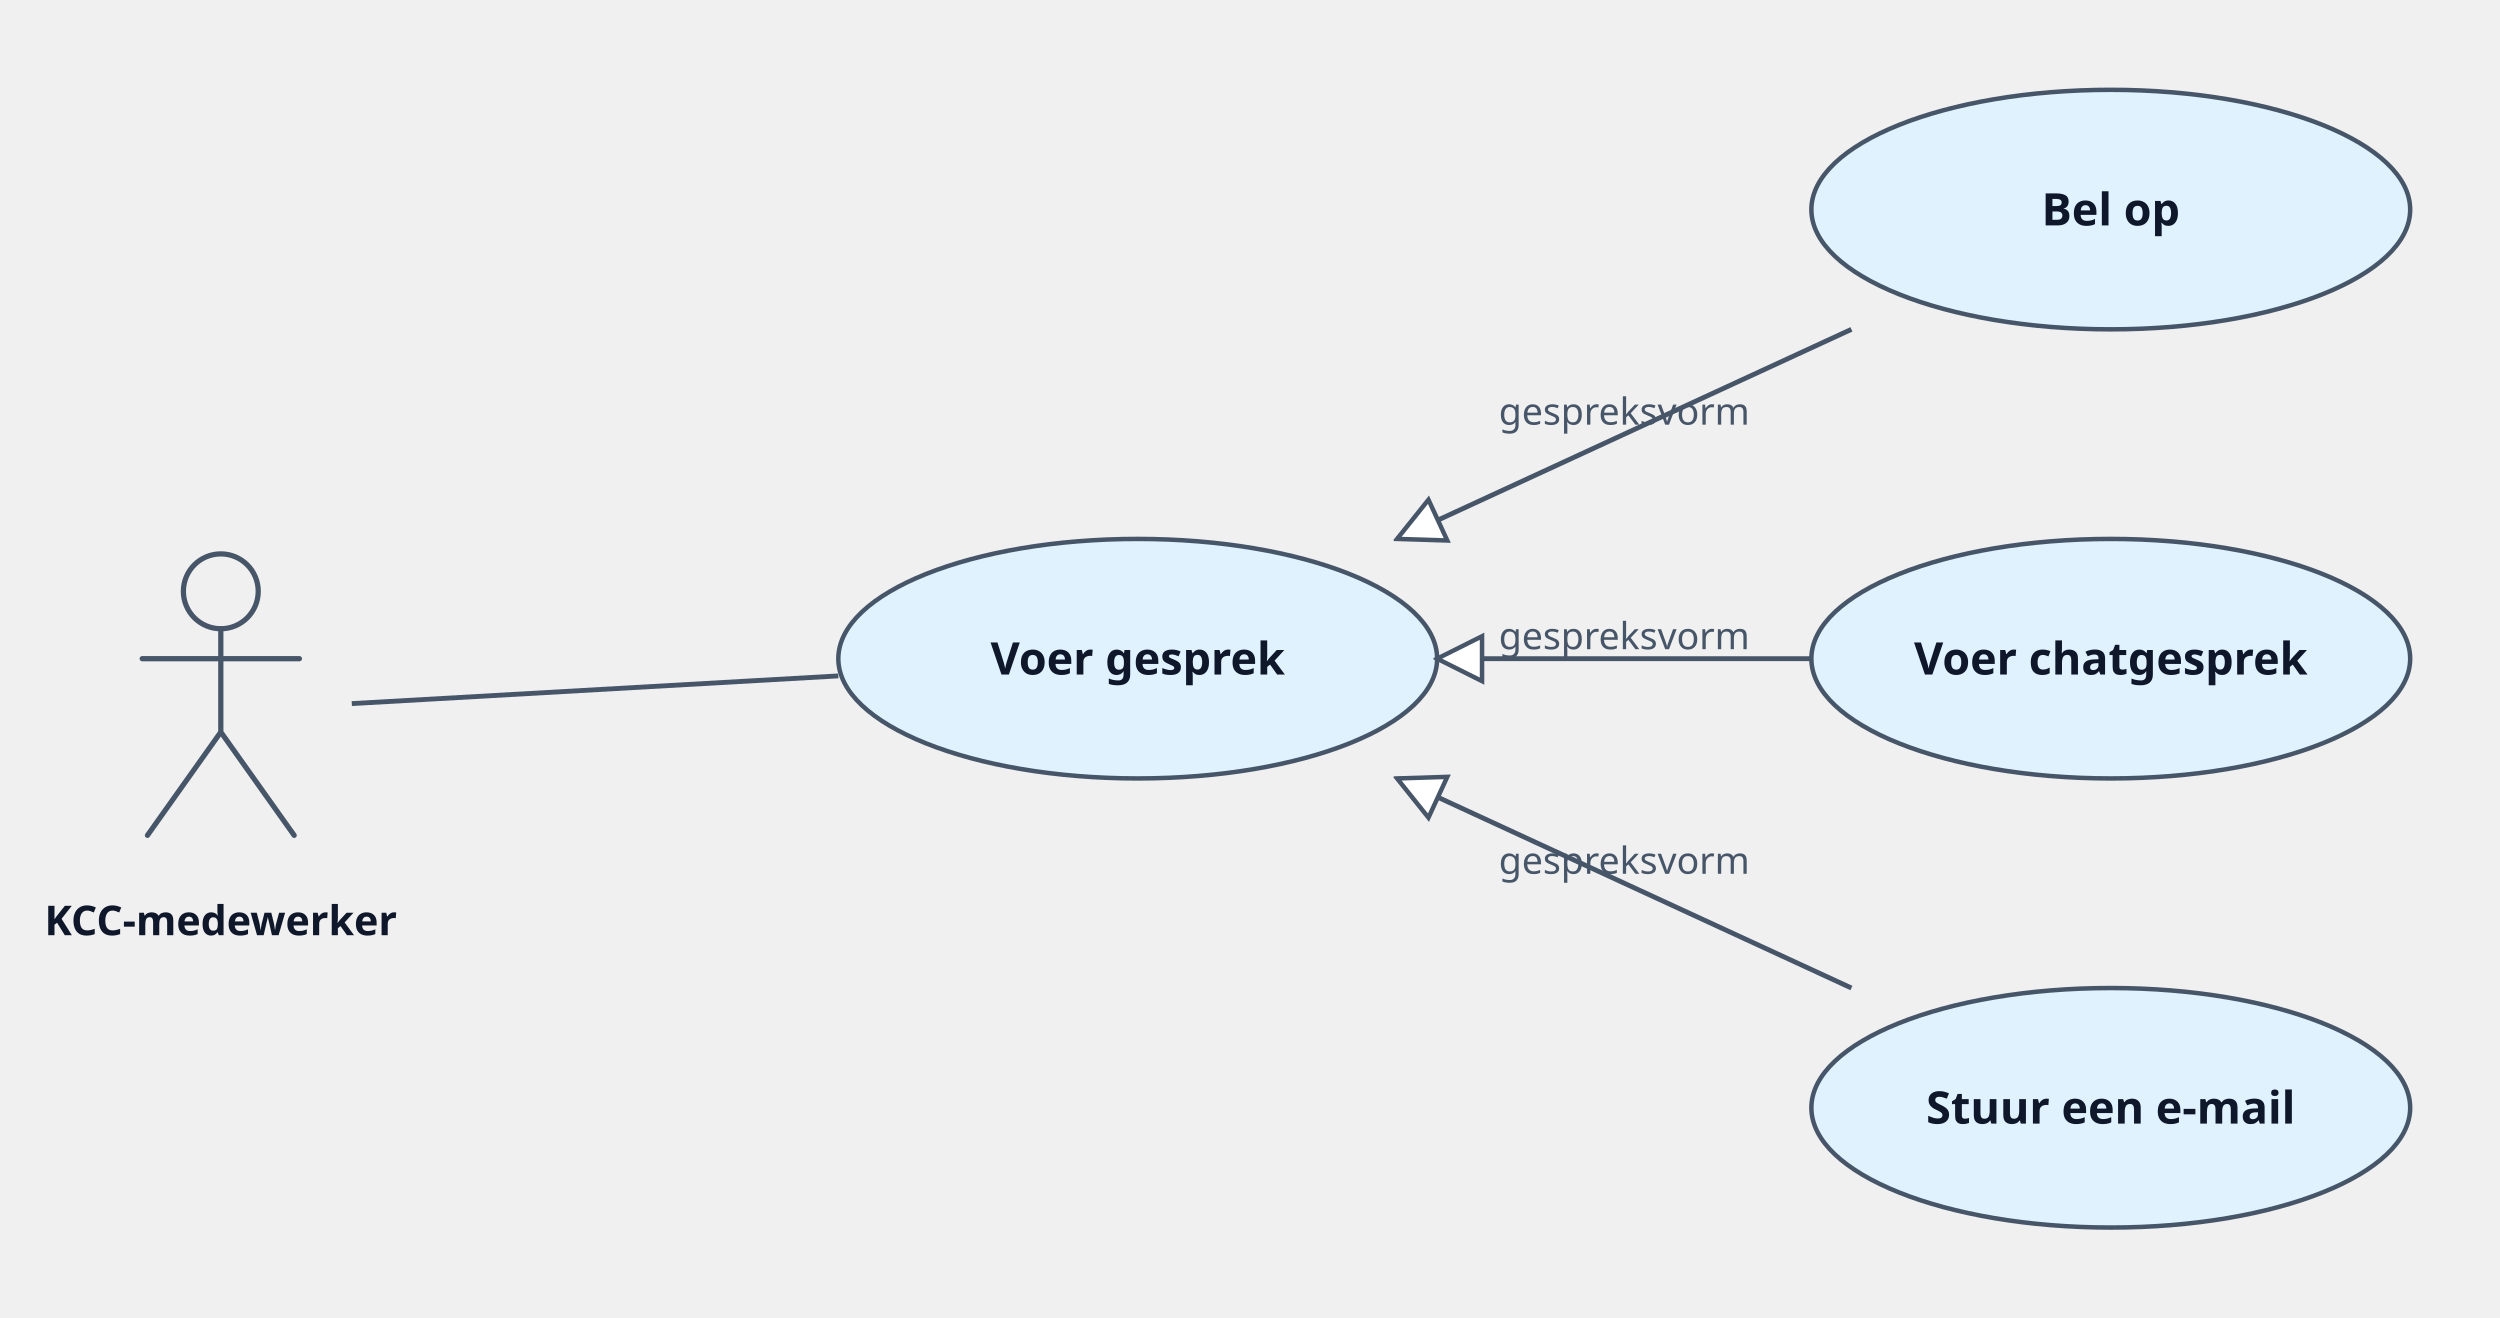
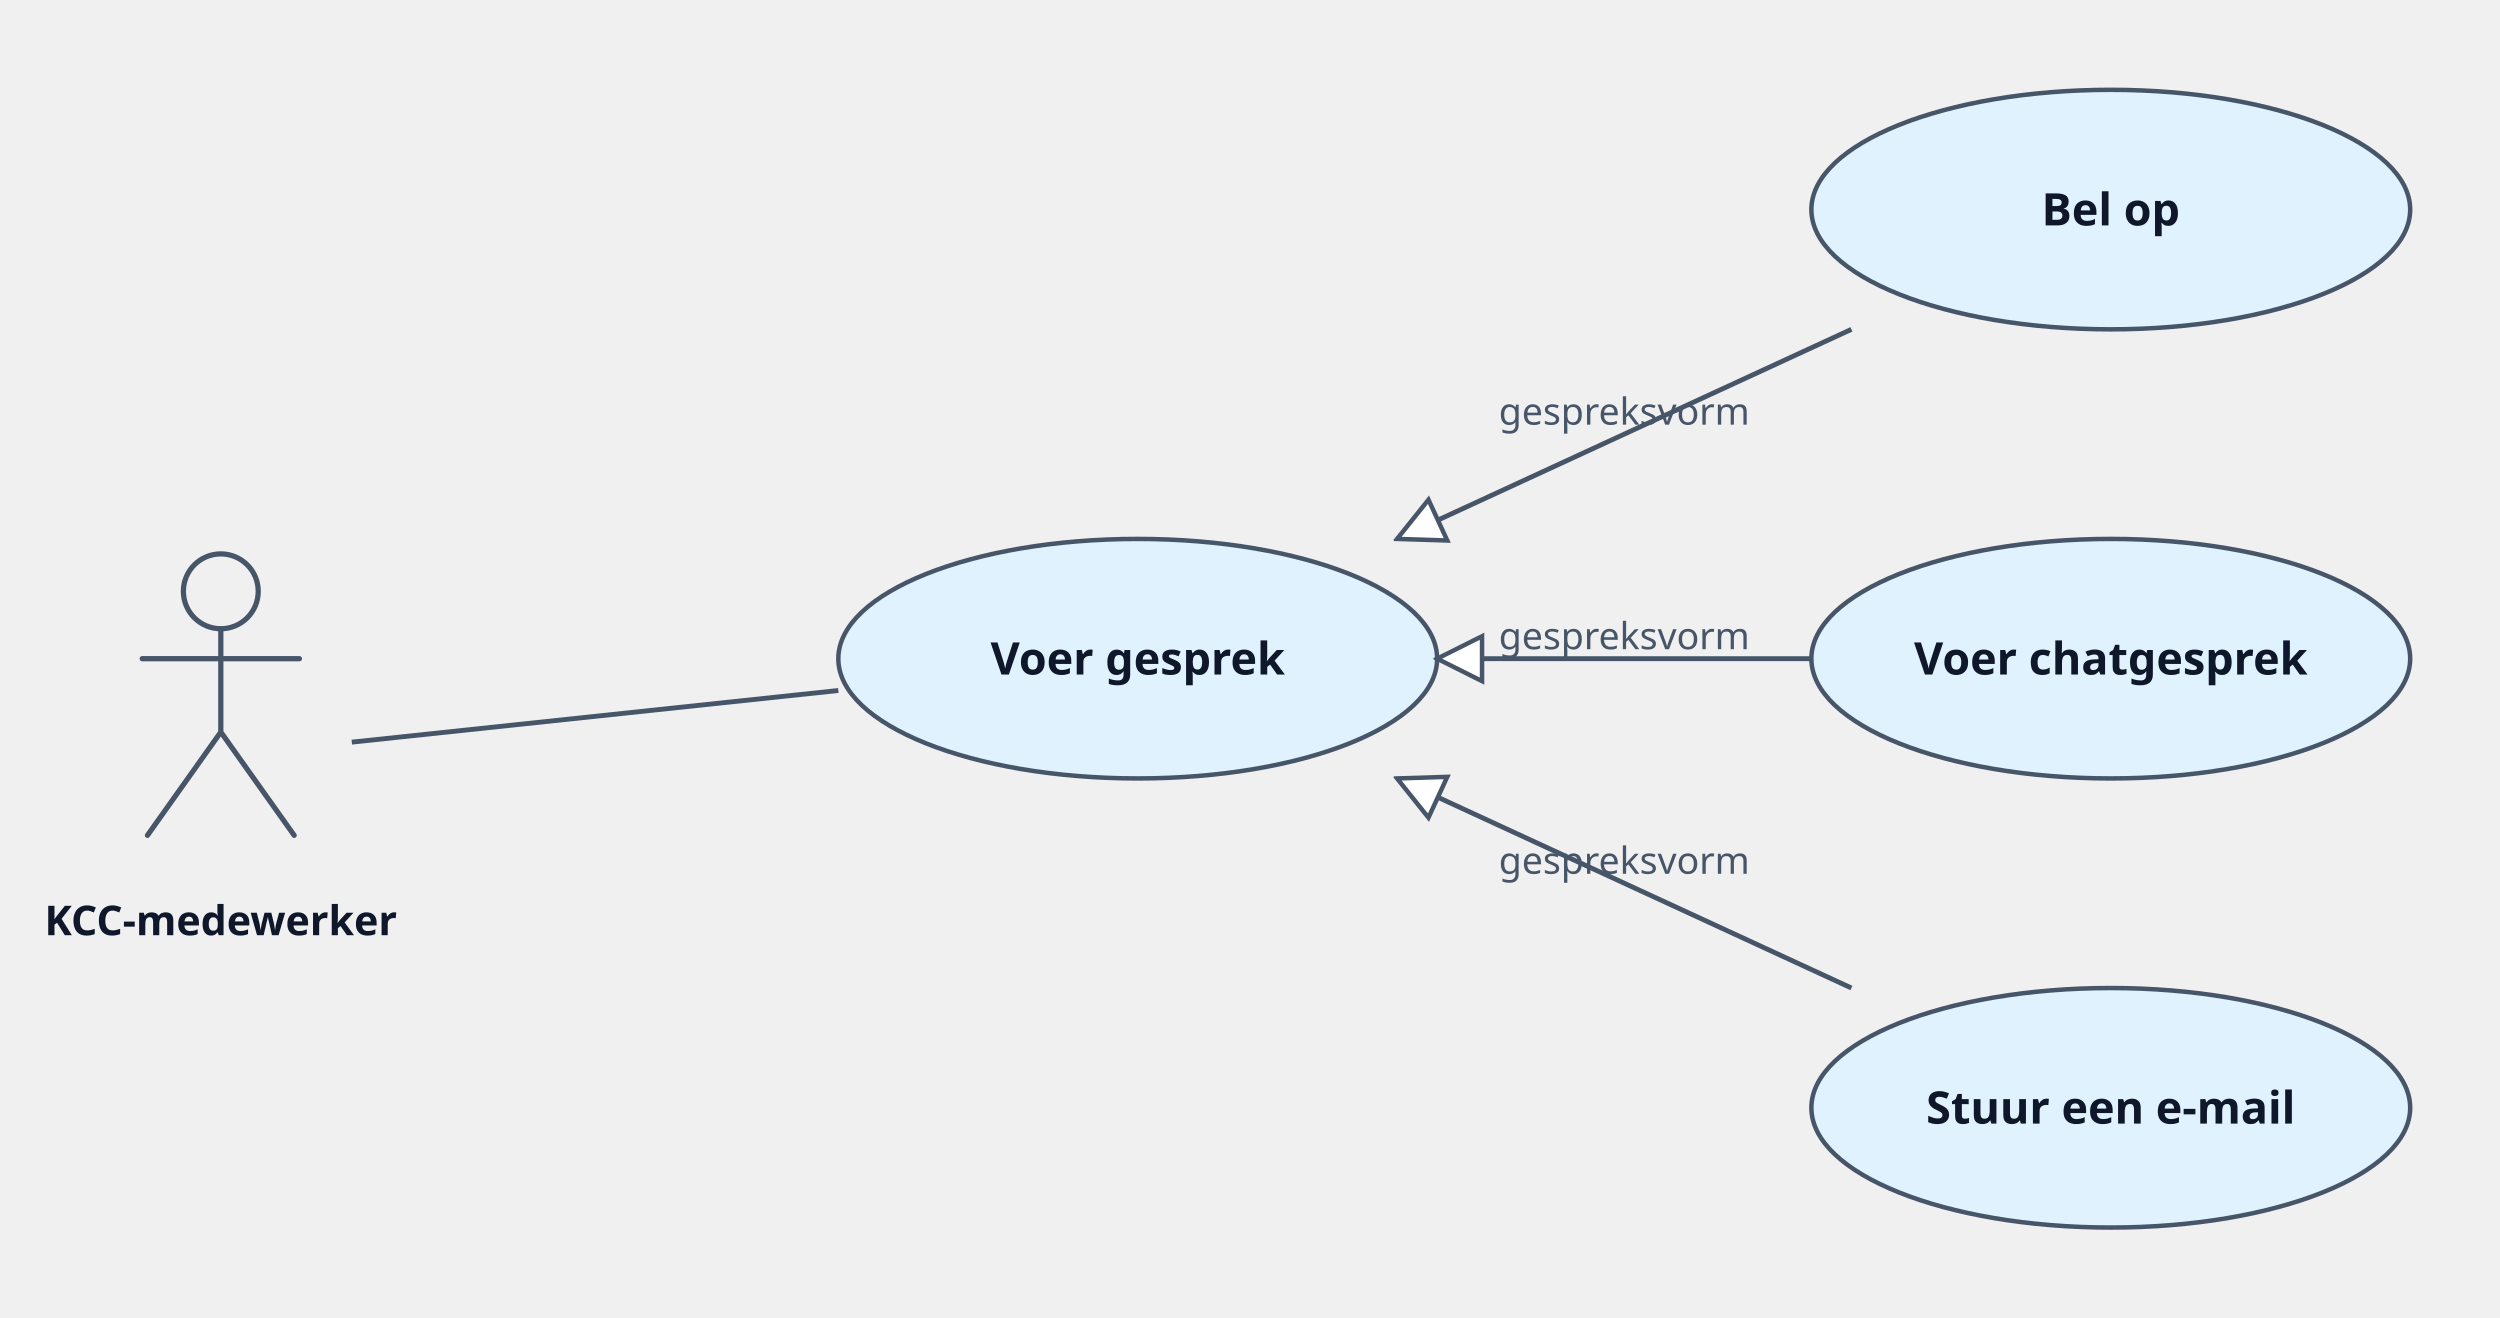
<svg xmlns="http://www.w3.org/2000/svg" viewBox="-24 -24 668 352" width="668" height="352" font-family="system-ui, Segoe UI, sans-serif" role="img">
  <defs>
    <marker id="d1-driehoek" markerWidth="14" markerHeight="14" refX="13" refY="7" orient="auto" markerUnits="userSpaceOnUse">
      <path d="M 1 1 L 13 7 L 1 13 Z" fill="#ffffff" stroke="#475569" stroke-width="1.2" />
    </marker>
  </defs>
  <ellipse cx="540" cy="32" rx="80" ry="32" fill="#e0f2fe" stroke="#475569" stroke-width="1.2" />
  <text x="540" y="32" text-anchor="middle" font-size="12" font-weight="600" fill="#0f172a" dominant-baseline="middle">Bel op</text>
  <circle cx="35" cy="134" r="10" fill="none" stroke="#475569" stroke-width="1.4" />
  <path d="M 35 144 V 171.6 M 14 152 H 56 M 35 171.6 L 15.4 199.2 M 35 171.6 L 54.6 199.2" fill="none" stroke="#475569" stroke-width="1.4" stroke-linecap="round" />
  <text x="35" y="222" text-anchor="middle" font-size="11" font-weight="600" fill="#0f172a" dominant-baseline="middle">KCC-medewerker</text>
  <ellipse cx="280" cy="152" rx="80" ry="32" fill="#e0f2fe" stroke="#475569" stroke-width="1.2" />
  <text x="280" y="152" text-anchor="middle" font-size="12" font-weight="600" fill="#0f172a" dominant-baseline="middle">Voer gesprek</text>
  <ellipse cx="540" cy="152" rx="80" ry="32" fill="#e0f2fe" stroke="#475569" stroke-width="1.2" />
  <text x="540" y="152" text-anchor="middle" font-size="12" font-weight="600" fill="#0f172a" dominant-baseline="middle">Voer chatgesprek</text>
  <ellipse cx="540" cy="272" rx="80" ry="32" fill="#e0f2fe" stroke="#475569" stroke-width="1.2" />
  <text x="540" y="272" text-anchor="middle" font-size="12" font-weight="600" fill="#0f172a" dominant-baseline="middle">Stuur een e-mail</text>
-   <line x1="70" y1="164" x2="200" y2="156.6" stroke="#475569" stroke-width="1.3" />
+   <line x1="70" y1="174.3" x2="200" y2="160.5" stroke="#475569" stroke-width="1.3" />
  <line x1="470.7" y1="64" x2="349.3" y2="120" stroke="#475569" stroke-width="1.3" marker-end="url(#d1-driehoek)" />
  <text x="410" y="86" text-anchor="middle" font-size="10" font-weight="normal" fill="#475569" dominant-baseline="middle">gespreksvorm</text>
  <line x1="460" y1="152" x2="360" y2="152" stroke="#475569" stroke-width="1.3" marker-end="url(#d1-driehoek)" />
  <text x="410" y="146" text-anchor="middle" font-size="10" font-weight="normal" fill="#475569" dominant-baseline="middle">gespreksvorm</text>
  <line x1="470.7" y1="240" x2="349.3" y2="184" stroke="#475569" stroke-width="1.3" marker-end="url(#d1-driehoek)" />
  <text x="410" y="206" text-anchor="middle" font-size="10" font-weight="normal" fill="#475569" dominant-baseline="middle">gespreksvorm</text>
</svg>
